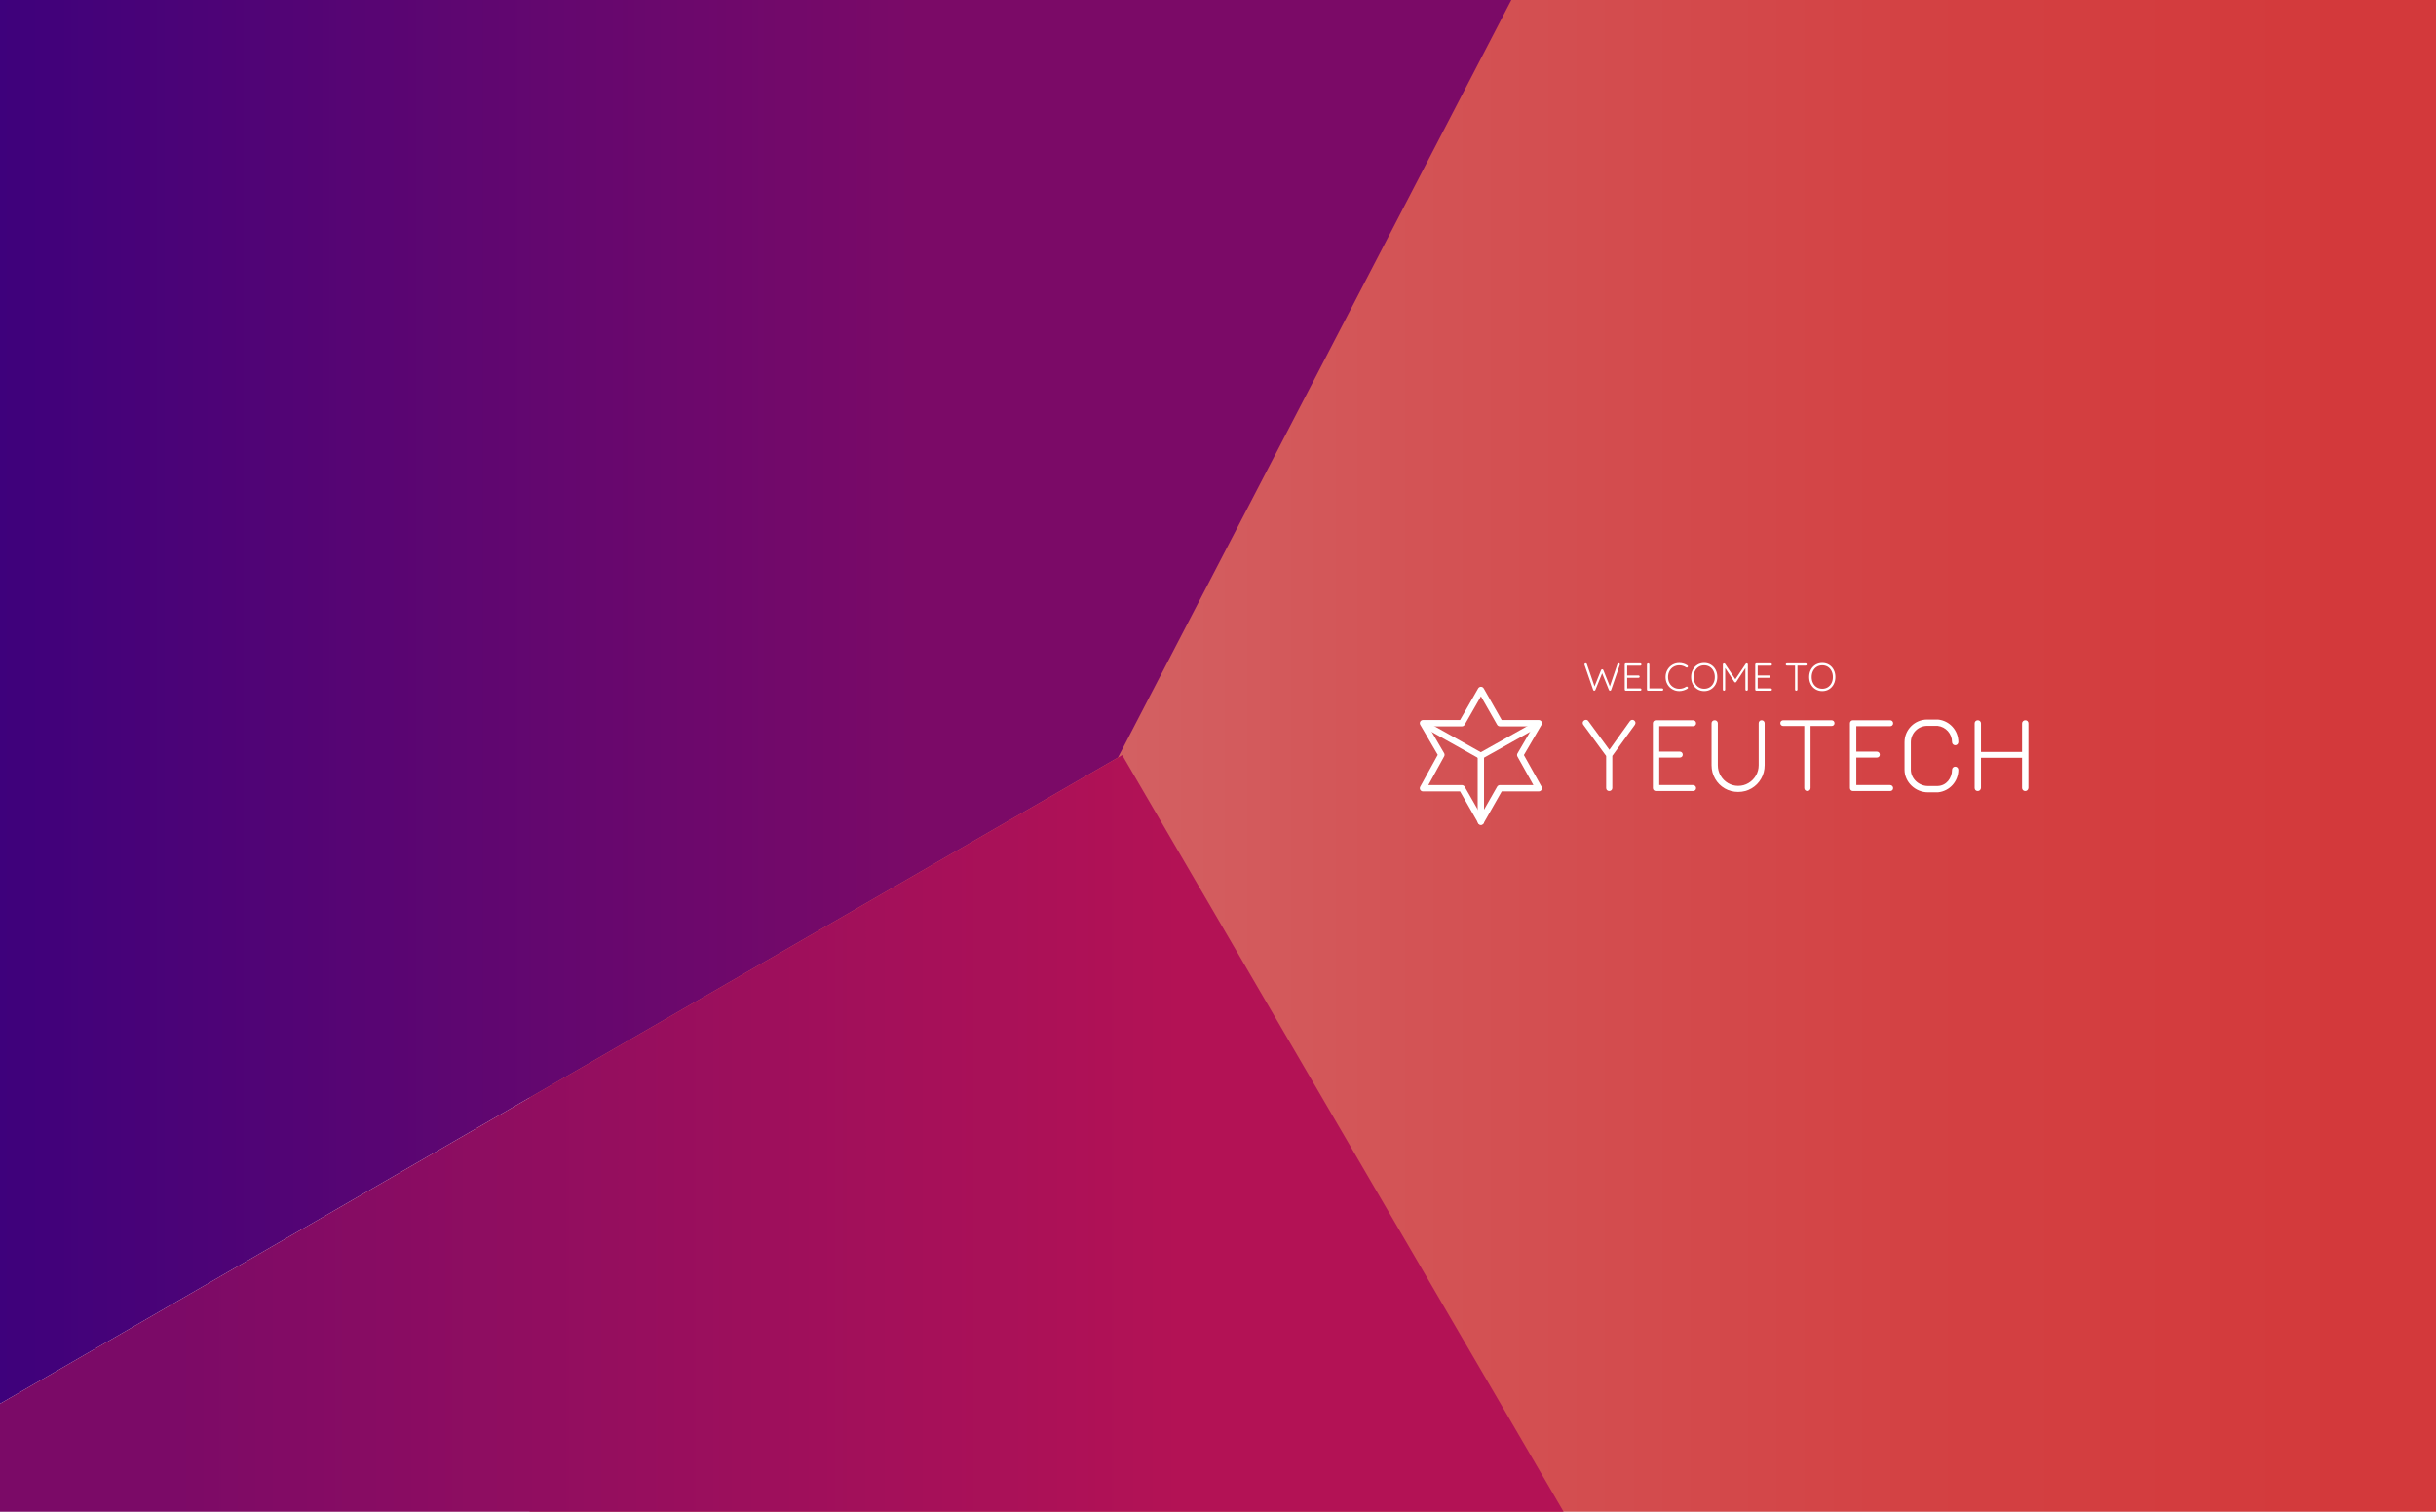
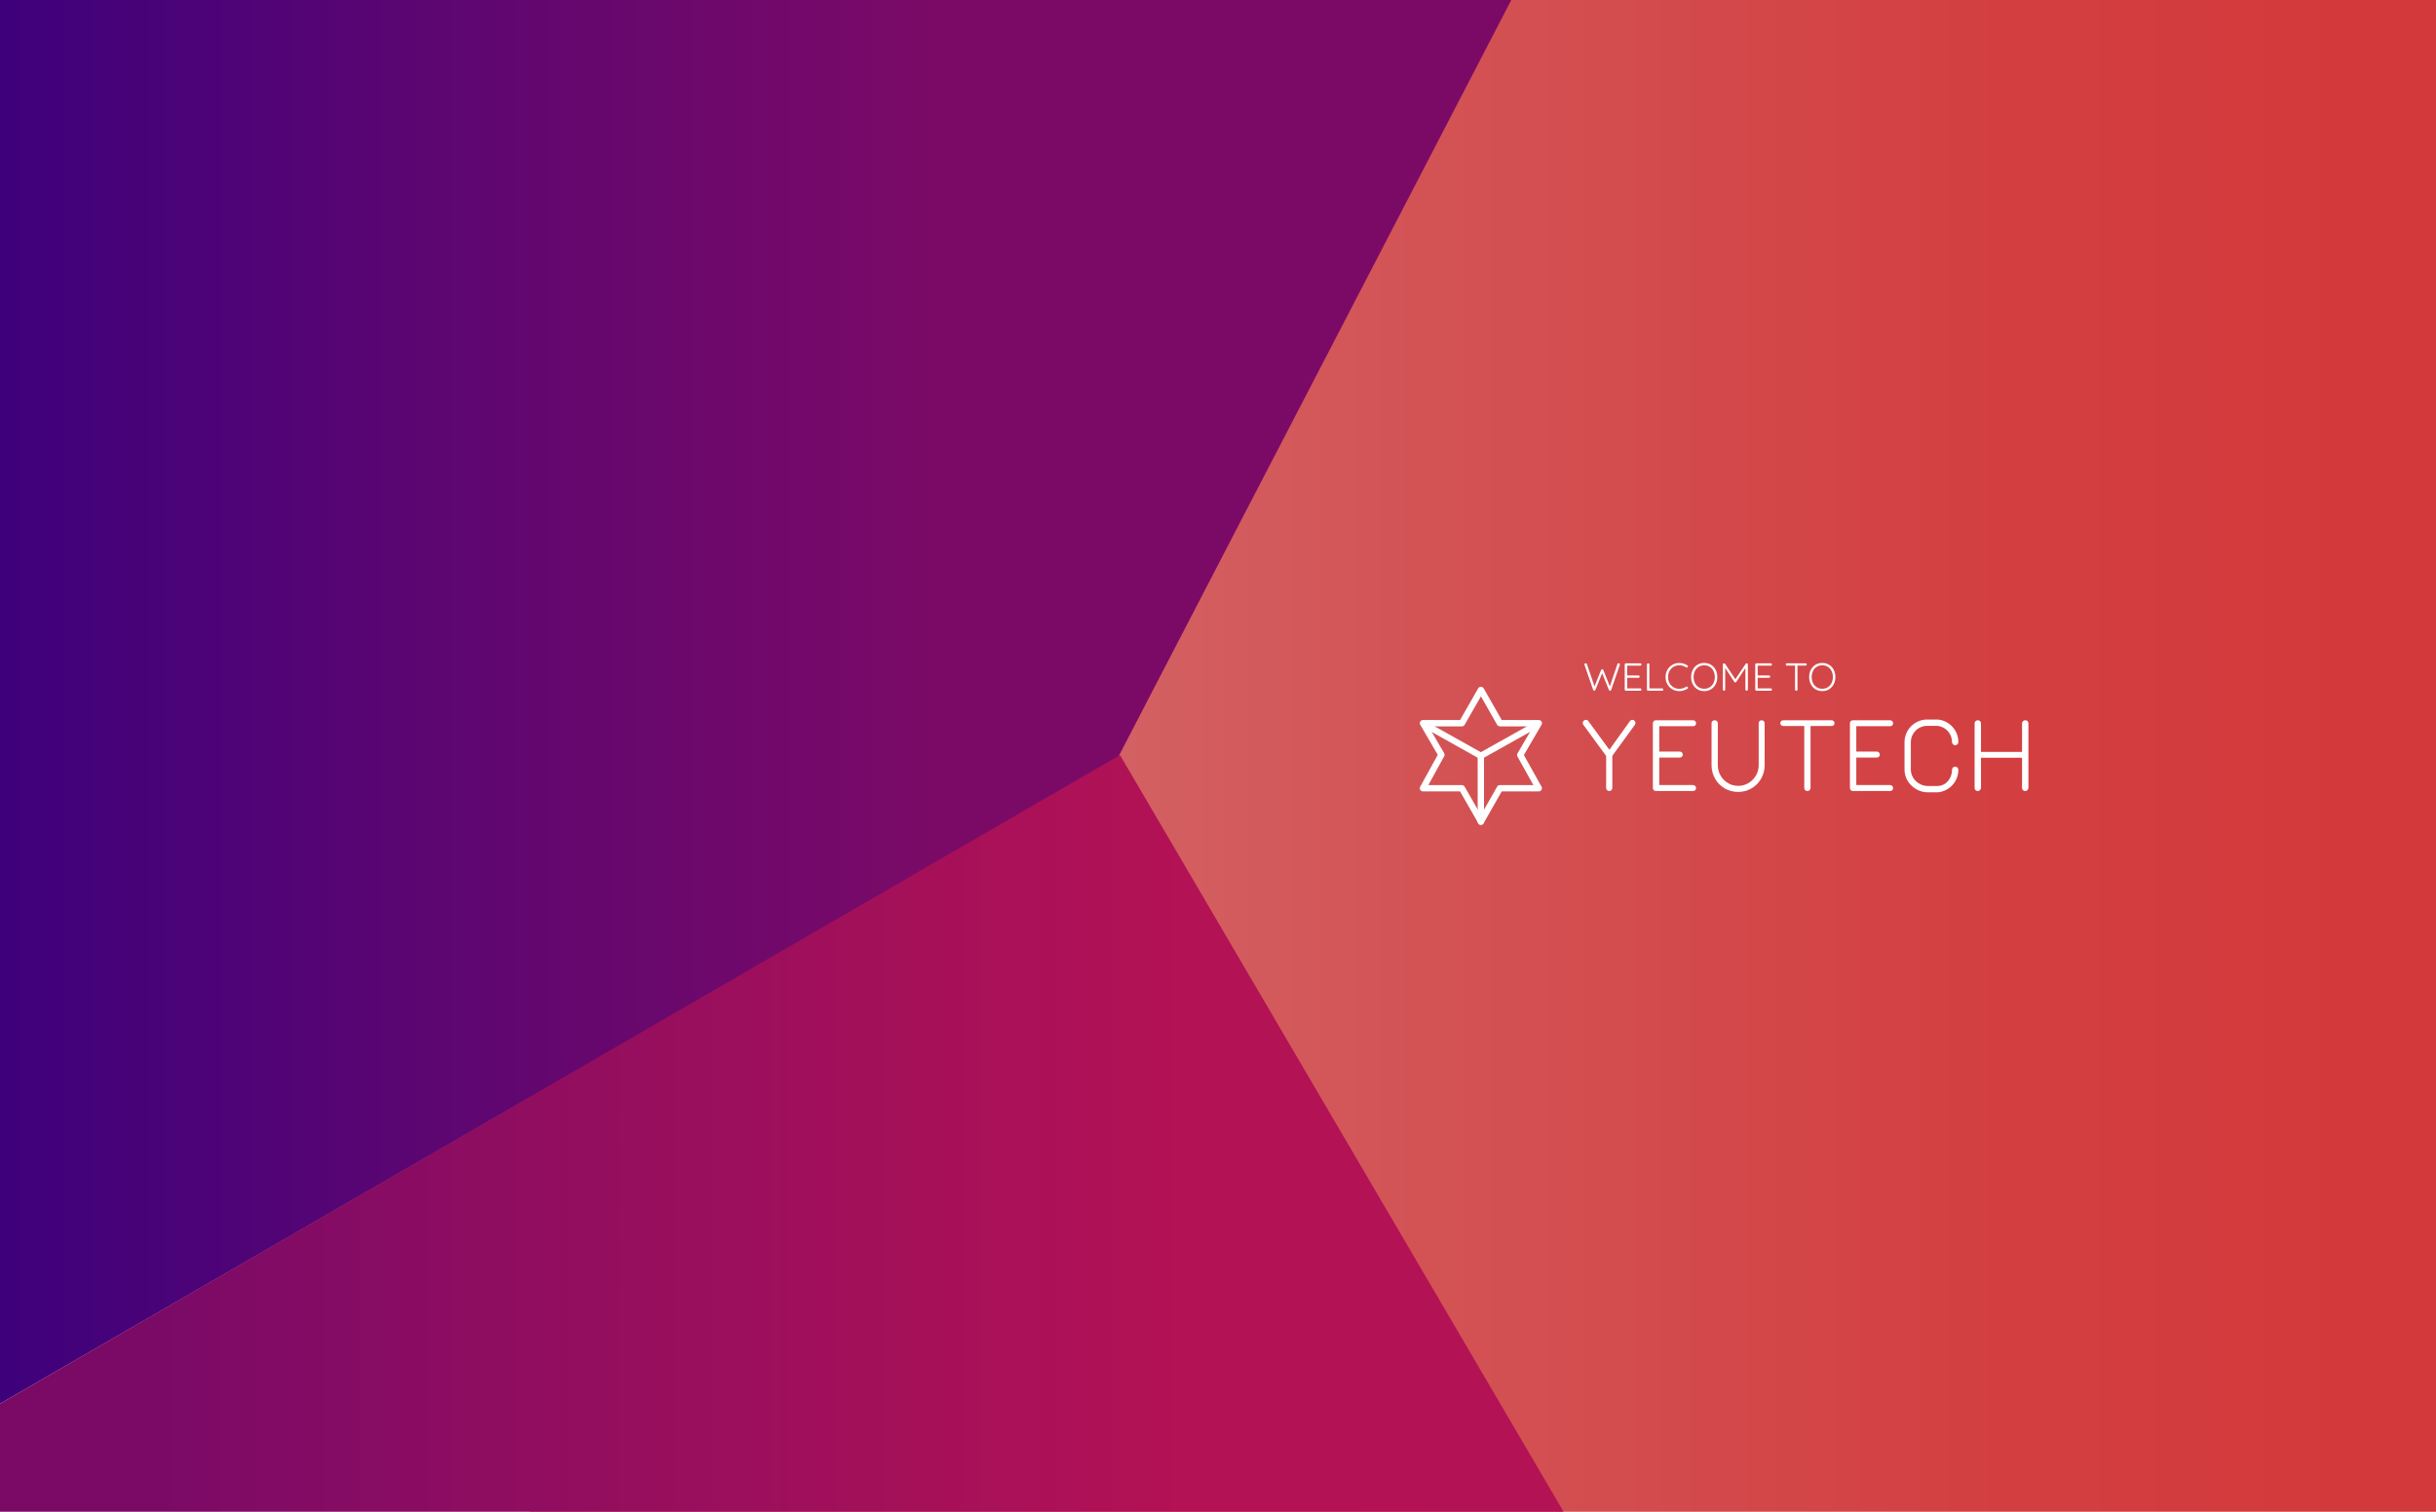
- <svg xmlns="http://www.w3.org/2000/svg" version="1.1" id="Layer_1" x="0px" y="0px" viewBox="0 0 3480 2160" enable-background="new 0 0 3480 2160" xml:space="preserve">
+ <svg xmlns="http://www.w3.org/2000/svg" version="1.1" id="yeutech-wallpaper" x="0px" y="0px" viewBox="0 0 3480 2160" enable-background="new 0 0 3480 2160" xml:space="preserve">
  <g>
    <g>
      <linearGradient id="SVGID_1_" gradientUnits="userSpaceOnUse" x1="1576.472" y1="1080" x2="3354.048" y2="1080">
        <stop offset="0" style="stop-color:#D36163" />
        <stop offset="0.231" style="stop-color:#D35456" />
        <stop offset="0.69" style="stop-color:#D34042" />
        <stop offset="1" style="stop-color:#D3393B" />
      </linearGradient>
      <rect x="756.543" fill="url(#SVGID_1_)" width="2723.457" height="2160" />
    </g>
    <g>
      <linearGradient id="SVGID_2_" gradientUnits="userSpaceOnUse" x1="-83.2" y1="1002.857" x2="1325.965" y2="1002.857">
        <stop offset="0" style="stop-color:#3A007D" />
        <stop offset="0.524" style="stop-color:#5E0671" />
        <stop offset="1" style="stop-color:#7B0A67" />
      </linearGradient>
      <polygon fill="url(#SVGID_2_)" points="0,0 0,2005.715 1597.124,1082.328 2159.007,0   " />
    </g>
    <g>
      <linearGradient id="SVGID_3_" gradientUnits="userSpaceOnUse" x1="229.275" y1="1619.434" x2="1687.189" y2="1619.434">
        <stop offset="0" style="stop-color:#7B0A67" />
        <stop offset="0.457" style="stop-color:#960E5E" />
        <stop offset="1" style="stop-color:#B31255" />
      </linearGradient>
-       <polygon fill="url(#SVGID_3_)" points="0,2160 2233.696,2160 1603.195,1078.868 0,2005.715   " />
+       <polygon fill="url(#SVGID_3_)" points="0,2160 2233.696,2160 1600,1078.868 0,2005.715" />
    </g>
  </g>
  <g>
    <g>
      <g>
        <g>
          <path fill="#FFFFFF" d="M2335.52,1035.611l-32.209,44.358v45.936c0,1.253-0.435,2.28-1.301,3.104      c-0.865,0.813-1.928,1.23-3.176,1.23c-1.254,0-2.287-0.418-3.111-1.23c-0.811-0.823-1.23-1.851-1.23-3.104v-45.804      l-32.353-44.192c-0.774-0.871-1.157-1.887-1.157-3.032c0-1.158,0.489-2.173,1.443-3.039c0.961-0.865,2.031-1.308,3.184-1.308      c1.54,0,2.74,0.681,3.605,2.03l29.905,40.74l29.177-40.74c1.063-1.35,2.311-2.03,3.76-2.03c1.159,0,2.169,0.466,3.034,1.379      c0.871,0.914,1.302,1.905,1.302,2.968C2336.393,1033.551,2336.105,1034.465,2335.52,1035.611z" />
          <path fill="#FFFFFF" d="M2519.702,1030.346c0.813,0.823,1.224,1.856,1.224,3.104v59.811c0,7.033-1.689,13.48-5.062,19.355      c-3.374,5.874-7.942,10.495-13.72,13.862c-5.78,3.367-12.131,5.063-19.063,5.063c-7.032,0-13.438-1.696-19.212-5.063      c-5.786-3.367-10.359-7.988-13.731-13.862c-3.374-5.875-5.057-12.322-5.057-19.355v-59.811c0-1.247,0.411-2.28,1.224-3.104      c0.816-0.824,1.958-1.23,3.402-1.23c1.152,0,2.167,0.406,3.033,1.23c0.865,0.823,1.303,1.856,1.303,3.104v59.811      c0,5.396,1.301,10.353,3.891,14.878c2.604,4.525,6.145,8.107,10.621,10.77c4.479,2.639,9.326,3.953,14.526,3.953      c5.296,0,10.185-1.314,14.65-3.953c4.483-2.662,8.042-6.244,10.706-10.77c2.639-4.525,3.969-9.481,3.969-14.878v-59.811      c0-1.247,0.371-2.28,1.147-3.104c0.771-0.824,1.791-1.23,3.038-1.23C2517.84,1029.115,2518.879,1029.521,2519.702,1030.346z" />
          <path fill="#FFFFFF" d="M2619.506,1030.273c0.813,0.776,1.219,1.785,1.219,3.027c0,1.26-0.406,2.245-1.219,2.967      c-0.823,0.729-1.861,1.075-3.109,1.075h-29.904v88.563c0,1.253-0.438,2.28-1.308,3.104c-0.854,0.813-1.917,1.23-3.17,1.23      c-1.356,0-2.437-0.418-3.254-1.23c-0.819-0.823-1.229-1.851-1.229-3.104v-88.563h-29.9c-1.247,0-2.293-0.377-3.105-1.146      c-0.811-0.771-1.229-1.779-1.229-3.033c0-1.152,0.418-2.113,1.229-2.89c0.813-0.77,1.858-1.158,3.105-1.158h68.766      C2617.645,1029.115,2618.683,1029.504,2619.506,1030.273z" />
          <path fill="#FFFFFF" d="M2703.21,1123.015c0.823,0.86,1.229,1.887,1.229,3.033c0,1.254-0.406,2.257-1.229,3.033      c-0.818,0.764-1.857,1.158-3.104,1.158h-53.017c-1.247,0-2.286-0.418-3.11-1.23c-0.816-0.823-1.218-1.851-1.218-3.104v-92.456      c0-1.247,0.401-2.28,1.218-3.104c0.824-0.824,1.863-1.23,3.11-1.23h53.017c1.247,0,2.286,0.406,3.104,1.23      c0.823,0.823,1.229,1.856,1.229,3.104c0,1.255-0.406,2.27-1.229,3.033c-0.818,0.765-1.857,1.158-3.104,1.158h-48.246v36.258      h29.242c1.248,0,2.281,0.411,3.093,1.224c0.818,0.824,1.235,1.862,1.235,3.11c0,1.26-0.417,2.263-1.235,3.039      c-0.812,0.764-1.845,1.146-3.093,1.146h-29.242v39.296h48.246C2701.353,1121.714,2702.392,1122.144,2703.21,1123.015z" />
          <path fill="#FFFFFF" d="M2421.701,1123.015c0.823,0.86,1.236,1.887,1.236,3.033c0,1.254-0.413,2.257-1.236,3.033      c-0.817,0.764-1.856,1.158-3.105,1.158h-53.015c-1.249,0-2.292-0.418-3.104-1.23c-0.817-0.823-1.224-1.851-1.224-3.104v-92.456      c0-1.247,0.406-2.28,1.224-3.104c0.813-0.824,1.855-1.23,3.104-1.23h53.015c1.249,0,2.288,0.406,3.105,1.23      c0.823,0.823,1.236,1.856,1.236,3.104c0,1.255-0.413,2.27-1.236,3.033c-0.817,0.765-1.856,1.158-3.105,1.158h-48.25v36.258      h29.242c1.252,0,2.286,0.411,3.109,1.224c0.813,0.824,1.23,1.862,1.23,3.11c0,1.26-0.418,2.263-1.23,3.039      c-0.823,0.764-1.857,1.146-3.109,1.146h-29.242v39.296h48.25C2419.845,1121.714,2420.884,1122.144,2421.701,1123.015z" />
          <path fill="#FFFFFF" d="M2896.503,1030.346c0.823,0.823,1.229,1.898,1.229,3.259v92.157c-0.091,1.349-0.579,2.424-1.451,3.247      c-0.859,0.813-1.923,1.23-3.17,1.23c-1.254,0-2.311-0.441-3.184-1.302c-0.865-0.871-1.294-1.923-1.294-3.176v-43.046h-58.652      v43.046c-0.095,1.253-0.565,2.305-1.438,3.176c-0.872,0.86-1.929,1.302-3.183,1.302c-1.343,0-2.429-0.418-3.247-1.23      c-0.817-0.823-1.23-1.898-1.23-3.247v-92.157c0-1.36,0.436-2.436,1.308-3.259c0.854-0.824,1.965-1.23,3.32-1.23      c1.241,0,2.305,0.436,3.175,1.302c0.872,0.872,1.296,1.922,1.296,3.188v40.729h58.652v-40.729c0-1.266,0.46-2.315,1.372-3.188      c0.914-0.866,2-1.302,3.249-1.302C2894.609,1029.115,2895.684,1029.521,2896.503,1030.346z" />
          <path fill="#FFFFFF" d="M2768.446,1132.09h-14.304c-17.84,0-33.398-14.52-33.398-32.347v-1.803v-35.631v-1.874      c0-17.827,14.508-32.347,32.346-32.347l15.583,0.035c16.515,1.708,28.968,15.535,28.968,32.162c0,2.489-2.023,4.52-4.524,4.52      c-2.497,0-4.515-2.03-4.515-4.52c0-11.91-8.859-21.815-20.639-23.158h-14.873c-12.853,0-23.301,10.453-23.301,23.308v1.814      l-0.011,35.618v1.875c0,12.848,11.503,23.309,24.364,23.309h13.82c12.567-0.312,20.639-11.248,20.639-23.153      c0-2.495,2.018-4.525,4.515-4.525c2.501,0,4.524,2.03,4.524,4.525c0,16.621-12.453,30.448-28.968,32.168L2768.446,1132.09z" />
        </g>
      </g>
      <path fill="#FFFFFF" d="M2115.631,1178.323c-1.623,0-3.129-0.871-3.934-2.279l-25.894-45.244h-52.963    c-1.605,0-3.086-0.848-3.898-2.221c-0.818-1.385-0.848-3.092-0.077-4.489l25.08-45.589l-25.021-42.896    c-0.818-1.402-0.823-3.134-0.013-4.537c0.808-1.402,2.306-2.274,3.929-2.274h52.963l25.894-45.242    c0.805-1.403,2.311-2.28,3.934-2.28h0.006c1.623,0.005,3.128,0.883,3.929,2.292l25.749,45.23h52.961    c1.625,0,3.117,0.872,3.93,2.274c0.812,1.403,0.801,3.135-0.019,4.537l-25.218,43.207l25.058,44.884    c0.513,0.741,0.8,1.624,0.8,2.579c0,2.496-2.024,4.525-4.531,4.525h-0.02h-52.961l-25.749,45.23    c-0.801,1.409-2.306,2.293-3.929,2.293H2115.631z M2040.501,1121.749h47.833c1.618,0,3.219,0.872,4.024,2.27l23.261,40.633    l23.128-40.621c0.812-1.409,2.311-2.281,3.94-2.281h47.875l-22.764-40.782c-0.777-1.396-0.764-3.11,0.042-4.489l22.548-38.634    h-47.604c-1.636,0-3.226-0.865-4.037-2.28l-23.128-40.628l-23.261,40.64c-0.806,1.409-2.304,2.269-3.934,2.269h-47.709    l22.347,38.317c0.799,1.373,0.818,3.068,0.049,4.466L2040.501,1121.749z" />
      <path fill="#FFFFFF" d="M2115.506,1178.729c-2.497,0-4.532-2.03-4.532-4.525v-92.956c0-2.508,2.035-4.532,4.532-4.532    c2.502,0,4.524,2.024,4.524,4.532v92.956C2120.03,1176.699,2118.008,1178.729,2115.506,1178.729z" />
      <path fill="#FFFFFF" d="M2115.439,1084.46c-1.588,0-3.123-0.836-3.951-2.316c-1.225-2.186-0.442-4.943,1.736-6.168l80.121-44.86    c2.18-1.218,4.937-0.436,6.162,1.743c1.223,2.18,0.441,4.938-1.738,6.155l-80.121,44.866    C2116.944,1084.269,2116.186,1084.46,2115.439,1084.46z" />
      <path fill="#FFFFFF" d="M2115.433,1084.46c-0.752,0-1.509-0.191-2.208-0.58l-80.115-44.866c-2.191-1.218-2.961-3.976-1.742-6.155    c1.218-2.179,3.981-2.955,6.161-1.743l80.12,44.86c2.186,1.225,2.961,3.982,1.744,6.168    C2118.556,1083.624,2117.021,1084.46,2115.433,1084.46z" />
    </g>
  </g>
  <g>
    <path fill="#FFFFFF" d="M2313.595,948.133c0.336,0.299,0.503,0.708,0.503,1.229l-0.111,0.727l-12.352,35.767   c-0.111,0.335-0.307,0.597-0.586,0.783c-0.28,0.187-0.588,0.279-0.923,0.279c-0.857,0-1.416-0.354-1.677-1.062l-9.668-23.863   l-9.668,23.863c-0.336,0.708-0.895,1.062-1.677,1.062c-0.336,0-0.644-0.093-0.922-0.279c-0.28-0.186-0.457-0.447-0.531-0.783   l-12.351-35.767c-0.111-0.224-0.168-0.447-0.168-0.67c0-0.521,0.195-0.941,0.586-1.258c0.393-0.316,0.811-0.475,1.258-0.475   c0.373,0,0.707,0.093,1.006,0.279c0.298,0.187,0.503,0.447,0.615,0.782l10.954,31.967l9.389-23.416   c0.335-0.745,0.856-1.099,1.564-1.062c0.372-0.037,0.698,0.047,0.979,0.251c0.279,0.206,0.493,0.475,0.643,0.811l9.333,23.416   l10.842-31.967c0.298-0.707,0.857-1.062,1.677-1.062C2312.831,947.686,2313.26,947.835,2313.595,948.133z" />
    <path fill="#FFFFFF" d="M2344.416,984.124c0.316,0.335,0.475,0.727,0.475,1.174c0,0.484-0.158,0.875-0.475,1.173   c-0.317,0.299-0.718,0.447-1.202,0.447h-20.511c-0.484,0-0.885-0.158-1.201-0.475c-0.316-0.316-0.475-0.717-0.475-1.202v-35.767   c0-0.484,0.158-0.885,0.475-1.202c0.316-0.316,0.717-0.475,1.201-0.475h20.511c0.484,0,0.885,0.159,1.202,0.475   c0.316,0.317,0.475,0.718,0.475,1.202c0,0.485-0.158,0.876-0.475,1.174c-0.317,0.298-0.718,0.447-1.202,0.447h-18.666v14.028   h16.151c0.484,0,0.885,0.159,1.201,0.475s0.476,0.717,0.476,1.201c0,0.485-0.159,0.876-0.476,1.174   c-0.316,0.298-0.717,0.447-1.201,0.447h-16.151v15.201h18.666C2343.698,983.621,2344.099,983.789,2344.416,984.124z" />
    <path fill="#FFFFFF" d="M2375.6,984.068c0.316,0.298,0.475,0.69,0.475,1.173c0,0.485-0.158,0.886-0.475,1.202   c-0.316,0.317-0.718,0.475-1.201,0.475h-19.952c-0.484,0-0.885-0.158-1.201-0.475c-0.317-0.316-0.476-0.717-0.476-1.202v-35.767   c0-0.484,0.168-0.885,0.504-1.202c0.334-0.316,0.763-0.475,1.285-0.475c0.483,0,0.894,0.159,1.229,0.475   c0.335,0.317,0.503,0.718,0.503,1.202v34.146h18.107C2374.882,983.621,2375.283,983.77,2375.6,984.068z" />
    <path fill="#FFFFFF" d="M2411.34,952.101c0,0.335-0.131,0.708-0.391,1.118c-0.336,0.41-0.765,0.615-1.286,0.615   c-0.299,0-0.597-0.093-0.894-0.28c-2.981-1.974-6.241-2.962-9.781-2.962c-3.018,0-5.746,0.708-8.187,2.124   c-2.441,1.417-4.359,3.401-5.757,5.952c-1.396,2.552-2.096,5.449-2.096,8.69c0,3.316,0.707,6.25,2.124,8.802   c1.415,2.552,3.343,4.526,5.784,5.924c2.439,1.397,5.15,2.096,8.131,2.096c3.54,0,6.781-0.969,9.725-2.906   c0.298-0.186,0.615-0.279,0.95-0.279c0.521,0,0.95,0.224,1.286,0.67c0.26,0.299,0.391,0.652,0.391,1.062   c0,0.596-0.262,1.043-0.782,1.341c-1.453,0.969-3.241,1.78-5.365,2.431s-4.192,0.978-6.204,0.978c-3.539,0-6.809-0.847-9.807-2.543   c-3-1.695-5.385-4.07-7.154-7.125c-1.77-3.055-2.654-6.539-2.654-10.451c0-3.763,0.875-7.182,2.626-10.255s4.116-5.477,7.099-7.209   c2.979-1.732,6.277-2.599,9.891-2.599c2.087,0,4.127,0.299,6.12,0.895c1.993,0.596,3.791,1.435,5.394,2.515   C2411.061,951.039,2411.34,951.505,2411.34,952.101z" />
    <path fill="#FFFFFF" d="M2450.907,977.697c-1.603,3.055-3.819,5.449-6.649,7.182c-2.833,1.732-6.056,2.599-9.669,2.599   c-3.614,0-6.837-0.866-9.669-2.599c-2.832-1.733-5.049-4.126-6.65-7.182c-1.602-3.055-2.402-6.501-2.402-10.339   c0-3.875,0.801-7.34,2.402-10.395c1.602-3.055,3.818-5.439,6.65-7.153c2.832-1.713,6.055-2.571,9.669-2.571   c3.613,0,6.836,0.857,9.669,2.571c2.83,1.714,5.047,4.099,6.649,7.153c1.602,3.055,2.403,6.521,2.403,10.395   C2453.311,971.196,2452.509,974.642,2450.907,977.697z M2447.806,958.667c-1.285-2.551-3.073-4.536-5.365-5.952   c-2.291-1.415-4.909-2.124-7.852-2.124c-2.944,0-5.562,0.708-7.853,2.124c-2.291,1.417-4.08,3.401-5.365,5.952   c-1.285,2.552-1.928,5.449-1.928,8.69c0,3.241,0.643,6.139,1.928,8.69c1.285,2.553,3.074,4.537,5.365,5.952   c2.291,1.417,4.908,2.124,7.853,2.124c2.942,0,5.561-0.707,7.852-2.124c2.292-1.416,4.08-3.399,5.365-5.952   c1.285-2.551,1.929-5.449,1.929-8.69C2449.734,964.116,2449.091,961.22,2447.806,958.667z" />
    <path fill="#FFFFFF" d="M2496.482,948.272c0.315,0.317,0.475,0.718,0.475,1.202v35.767c0,0.485-0.168,0.886-0.503,1.202   c-0.336,0.317-0.746,0.475-1.229,0.475c-0.522,0-0.95-0.158-1.285-0.475c-0.336-0.316-0.504-0.717-0.504-1.202v-30.737   l-13.133,19.896c-0.373,0.485-0.802,0.708-1.285,0.671h-0.112c-0.447,0-0.857-0.224-1.229-0.671l-13.133-20.007v30.849   c0,0.485-0.159,0.886-0.476,1.202c-0.316,0.317-0.718,0.475-1.202,0.475c-0.483,0-0.875-0.158-1.173-0.475   c-0.299-0.316-0.447-0.717-0.447-1.202v-35.767c0-0.447,0.158-0.838,0.476-1.173c0.316-0.335,0.717-0.503,1.201-0.503   c0.261,0,0.539,0.065,0.838,0.196c0.299,0.131,0.521,0.308,0.672,0.531l14.641,21.963l14.756-21.963   c0.408-0.559,0.912-0.801,1.508-0.727C2495.783,947.797,2496.165,947.957,2496.482,948.272z" />
    <path fill="#FFFFFF" d="M2530.853,984.124c0.315,0.335,0.475,0.727,0.475,1.174c0,0.484-0.159,0.875-0.475,1.173   c-0.317,0.299-0.718,0.447-1.202,0.447h-20.51c-0.485,0-0.886-0.158-1.201-0.475c-0.317-0.316-0.477-0.717-0.477-1.202v-35.767   c0-0.484,0.159-0.885,0.477-1.202c0.315-0.316,0.716-0.475,1.201-0.475h20.51c0.484,0,0.885,0.159,1.202,0.475   c0.315,0.317,0.475,0.718,0.475,1.202c0,0.485-0.159,0.876-0.475,1.174c-0.317,0.298-0.718,0.447-1.202,0.447h-18.666v14.028   h16.151c0.483,0,0.885,0.159,1.202,0.475c0.315,0.316,0.475,0.717,0.475,1.201c0,0.485-0.159,0.876-0.475,1.174   c-0.317,0.298-0.719,0.447-1.202,0.447h-16.151v15.201h18.666C2530.135,983.621,2530.535,983.789,2530.853,984.124z" />
    <path fill="#FFFFFF" d="M2580.59,948.245c0.316,0.299,0.476,0.69,0.476,1.174c0,0.484-0.159,0.866-0.476,1.145   c-0.316,0.28-0.718,0.419-1.201,0.419h-11.568v34.258c0,0.485-0.168,0.886-0.503,1.202c-0.336,0.317-0.746,0.475-1.229,0.475   c-0.522,0-0.941-0.158-1.258-0.475c-0.316-0.316-0.475-0.717-0.475-1.202v-34.258h-11.568c-0.485,0-0.887-0.148-1.202-0.447   c-0.317-0.298-0.476-0.689-0.476-1.174c0-0.447,0.158-0.819,0.476-1.118c0.315-0.298,0.717-0.447,1.202-0.447h26.602   C2579.872,947.797,2580.273,947.947,2580.59,948.245z" />
    <path fill="#FFFFFF" d="M2619.57,977.697c-1.602,3.055-3.819,5.449-6.649,7.182c-2.833,1.732-6.056,2.599-9.669,2.599   c-3.614,0-6.837-0.866-9.668-2.599c-2.832-1.733-5.049-4.126-6.65-7.182c-1.603-3.055-2.403-6.501-2.403-10.339   c0-3.875,0.801-7.34,2.403-10.395c1.602-3.055,3.818-5.439,6.65-7.153c2.831-1.713,6.054-2.571,9.668-2.571   c3.613,0,6.836,0.857,9.669,2.571c2.83,1.714,5.048,4.099,6.649,7.153c1.602,3.055,2.403,6.521,2.403,10.395   C2621.974,971.196,2621.172,974.642,2619.57,977.697z M2616.469,958.667c-1.285-2.551-3.073-4.536-5.365-5.952   c-2.291-1.415-4.908-2.124-7.852-2.124s-5.561,0.708-7.853,2.124c-2.29,1.417-4.079,3.401-5.364,5.952   c-1.285,2.552-1.929,5.449-1.929,8.69c0,3.241,0.644,6.139,1.929,8.69c1.285,2.553,3.074,4.537,5.364,5.952   c2.292,1.417,4.909,2.124,7.853,2.124s5.561-0.707,7.852-2.124c2.292-1.416,4.08-3.399,5.365-5.952   c1.285-2.551,1.929-5.449,1.929-8.69C2618.397,964.116,2617.754,961.22,2616.469,958.667z" />
  </g>
</svg>
